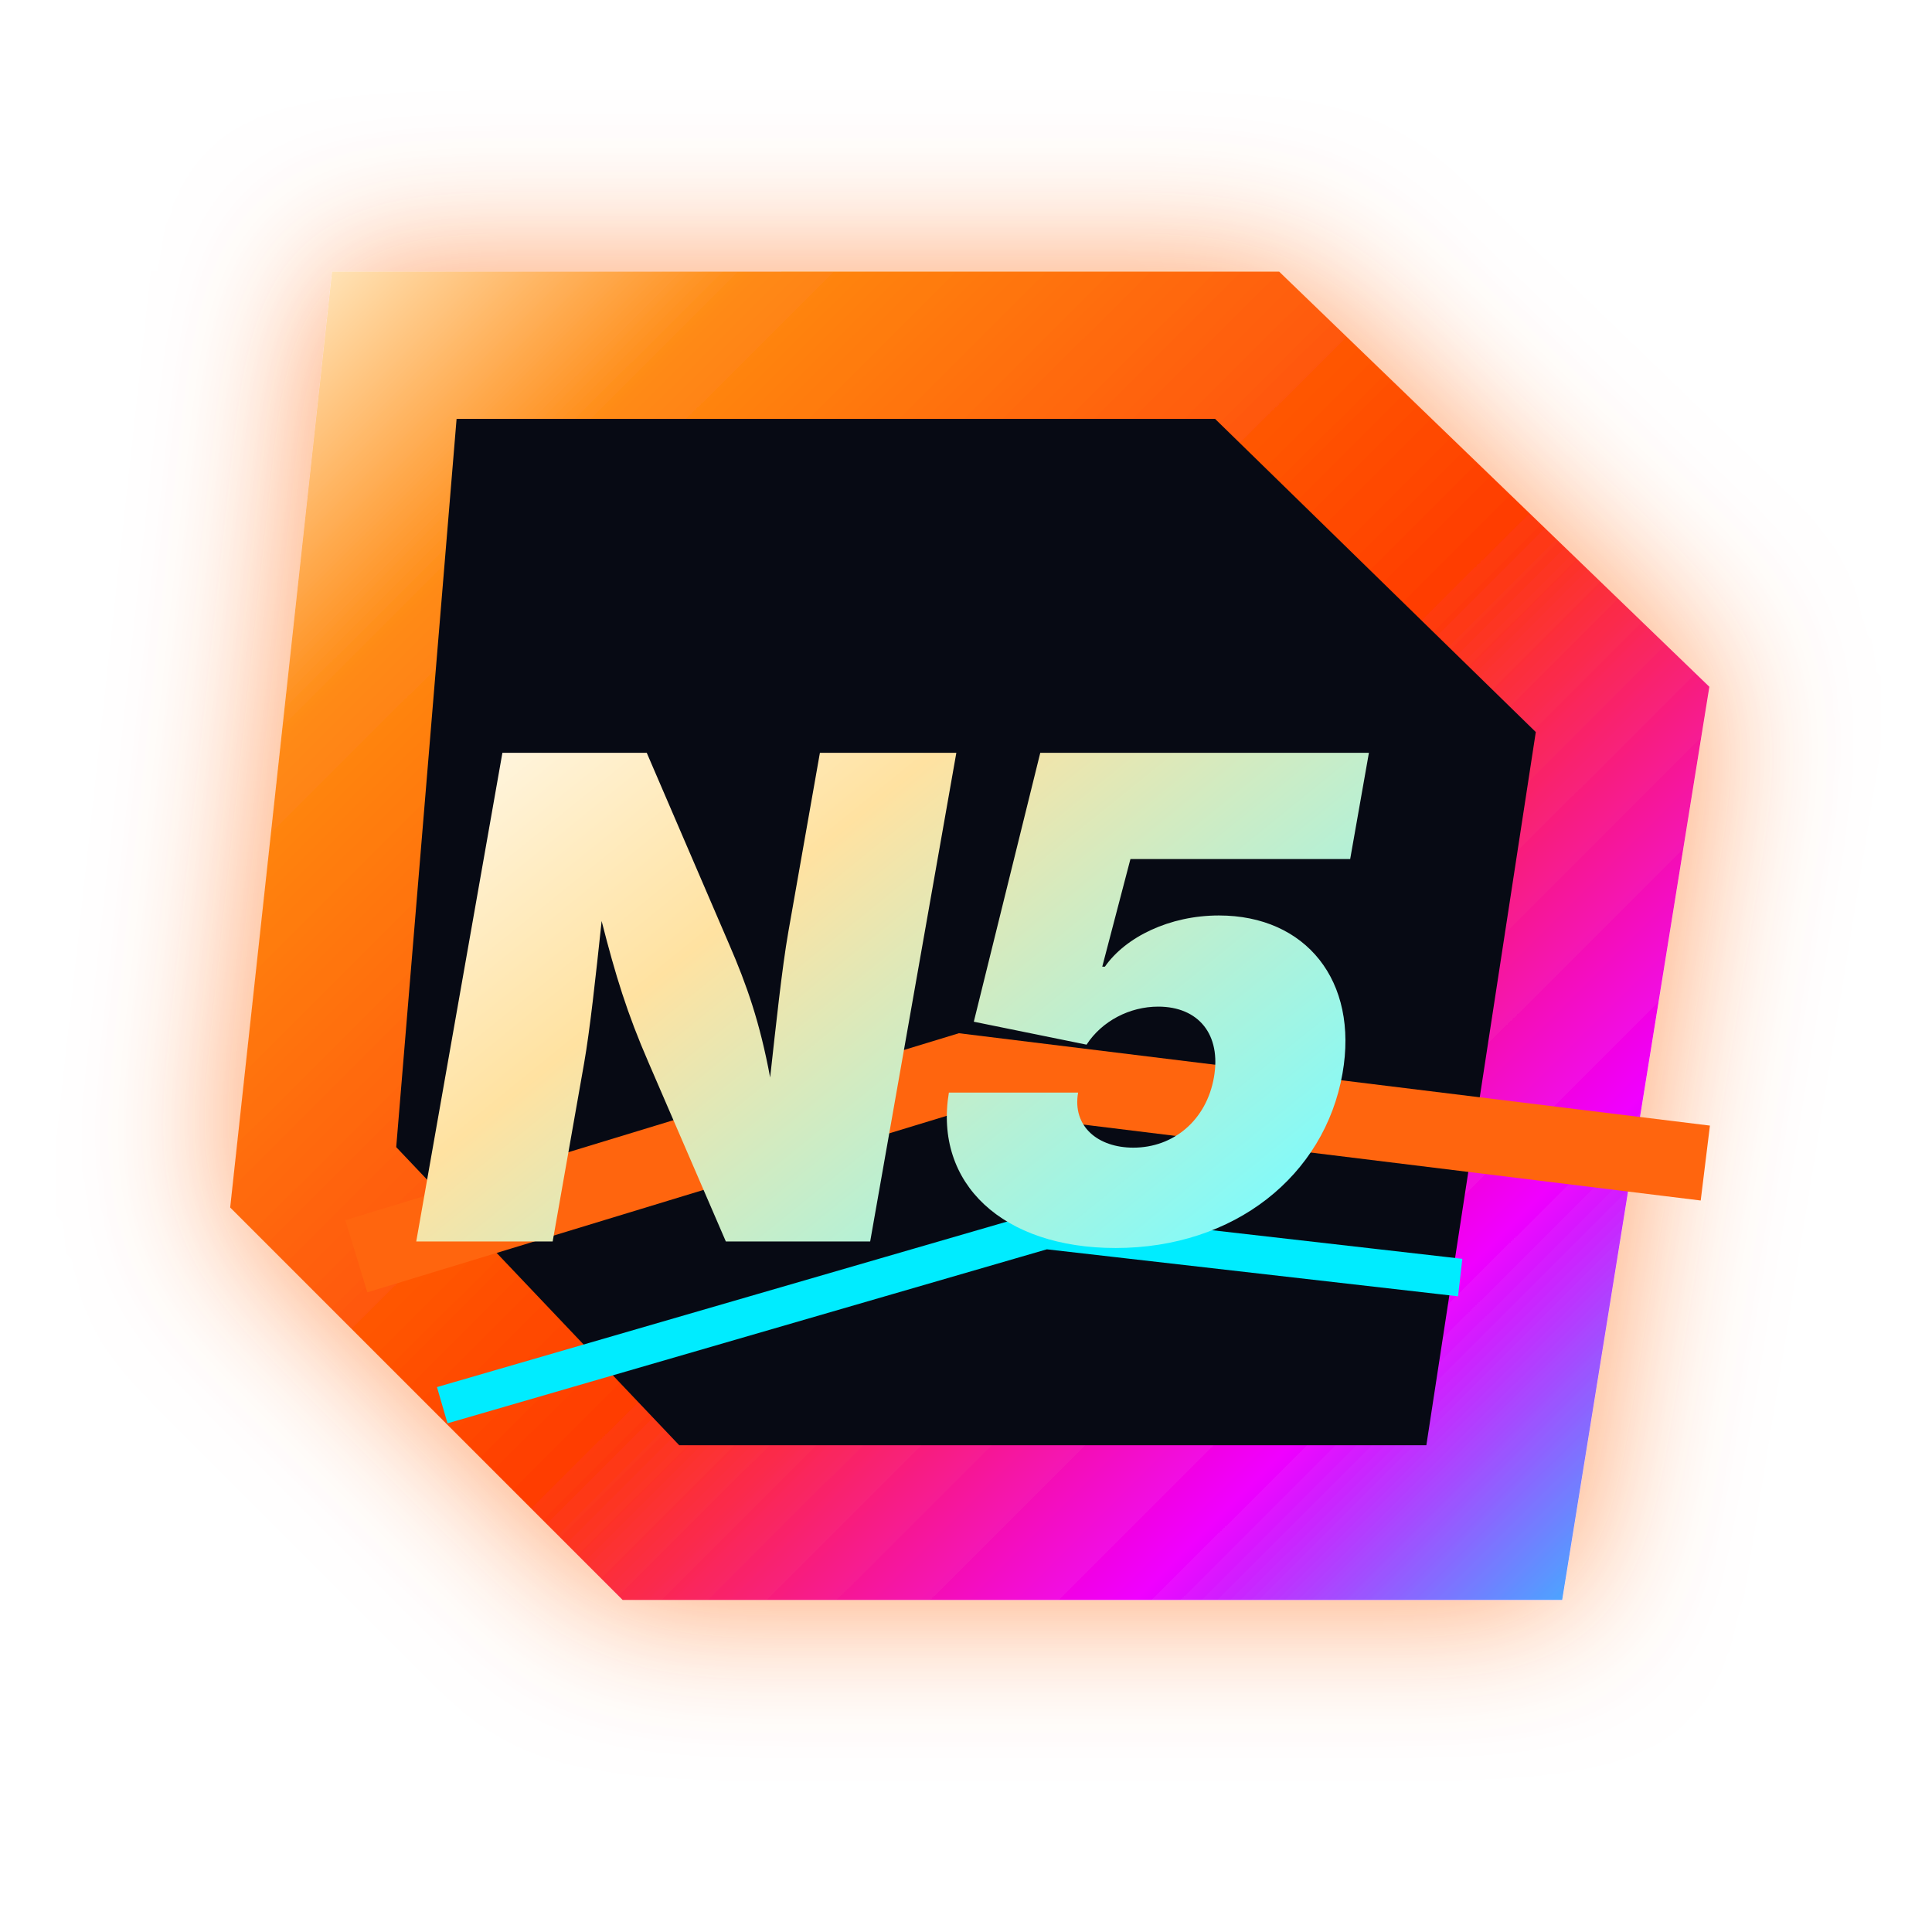
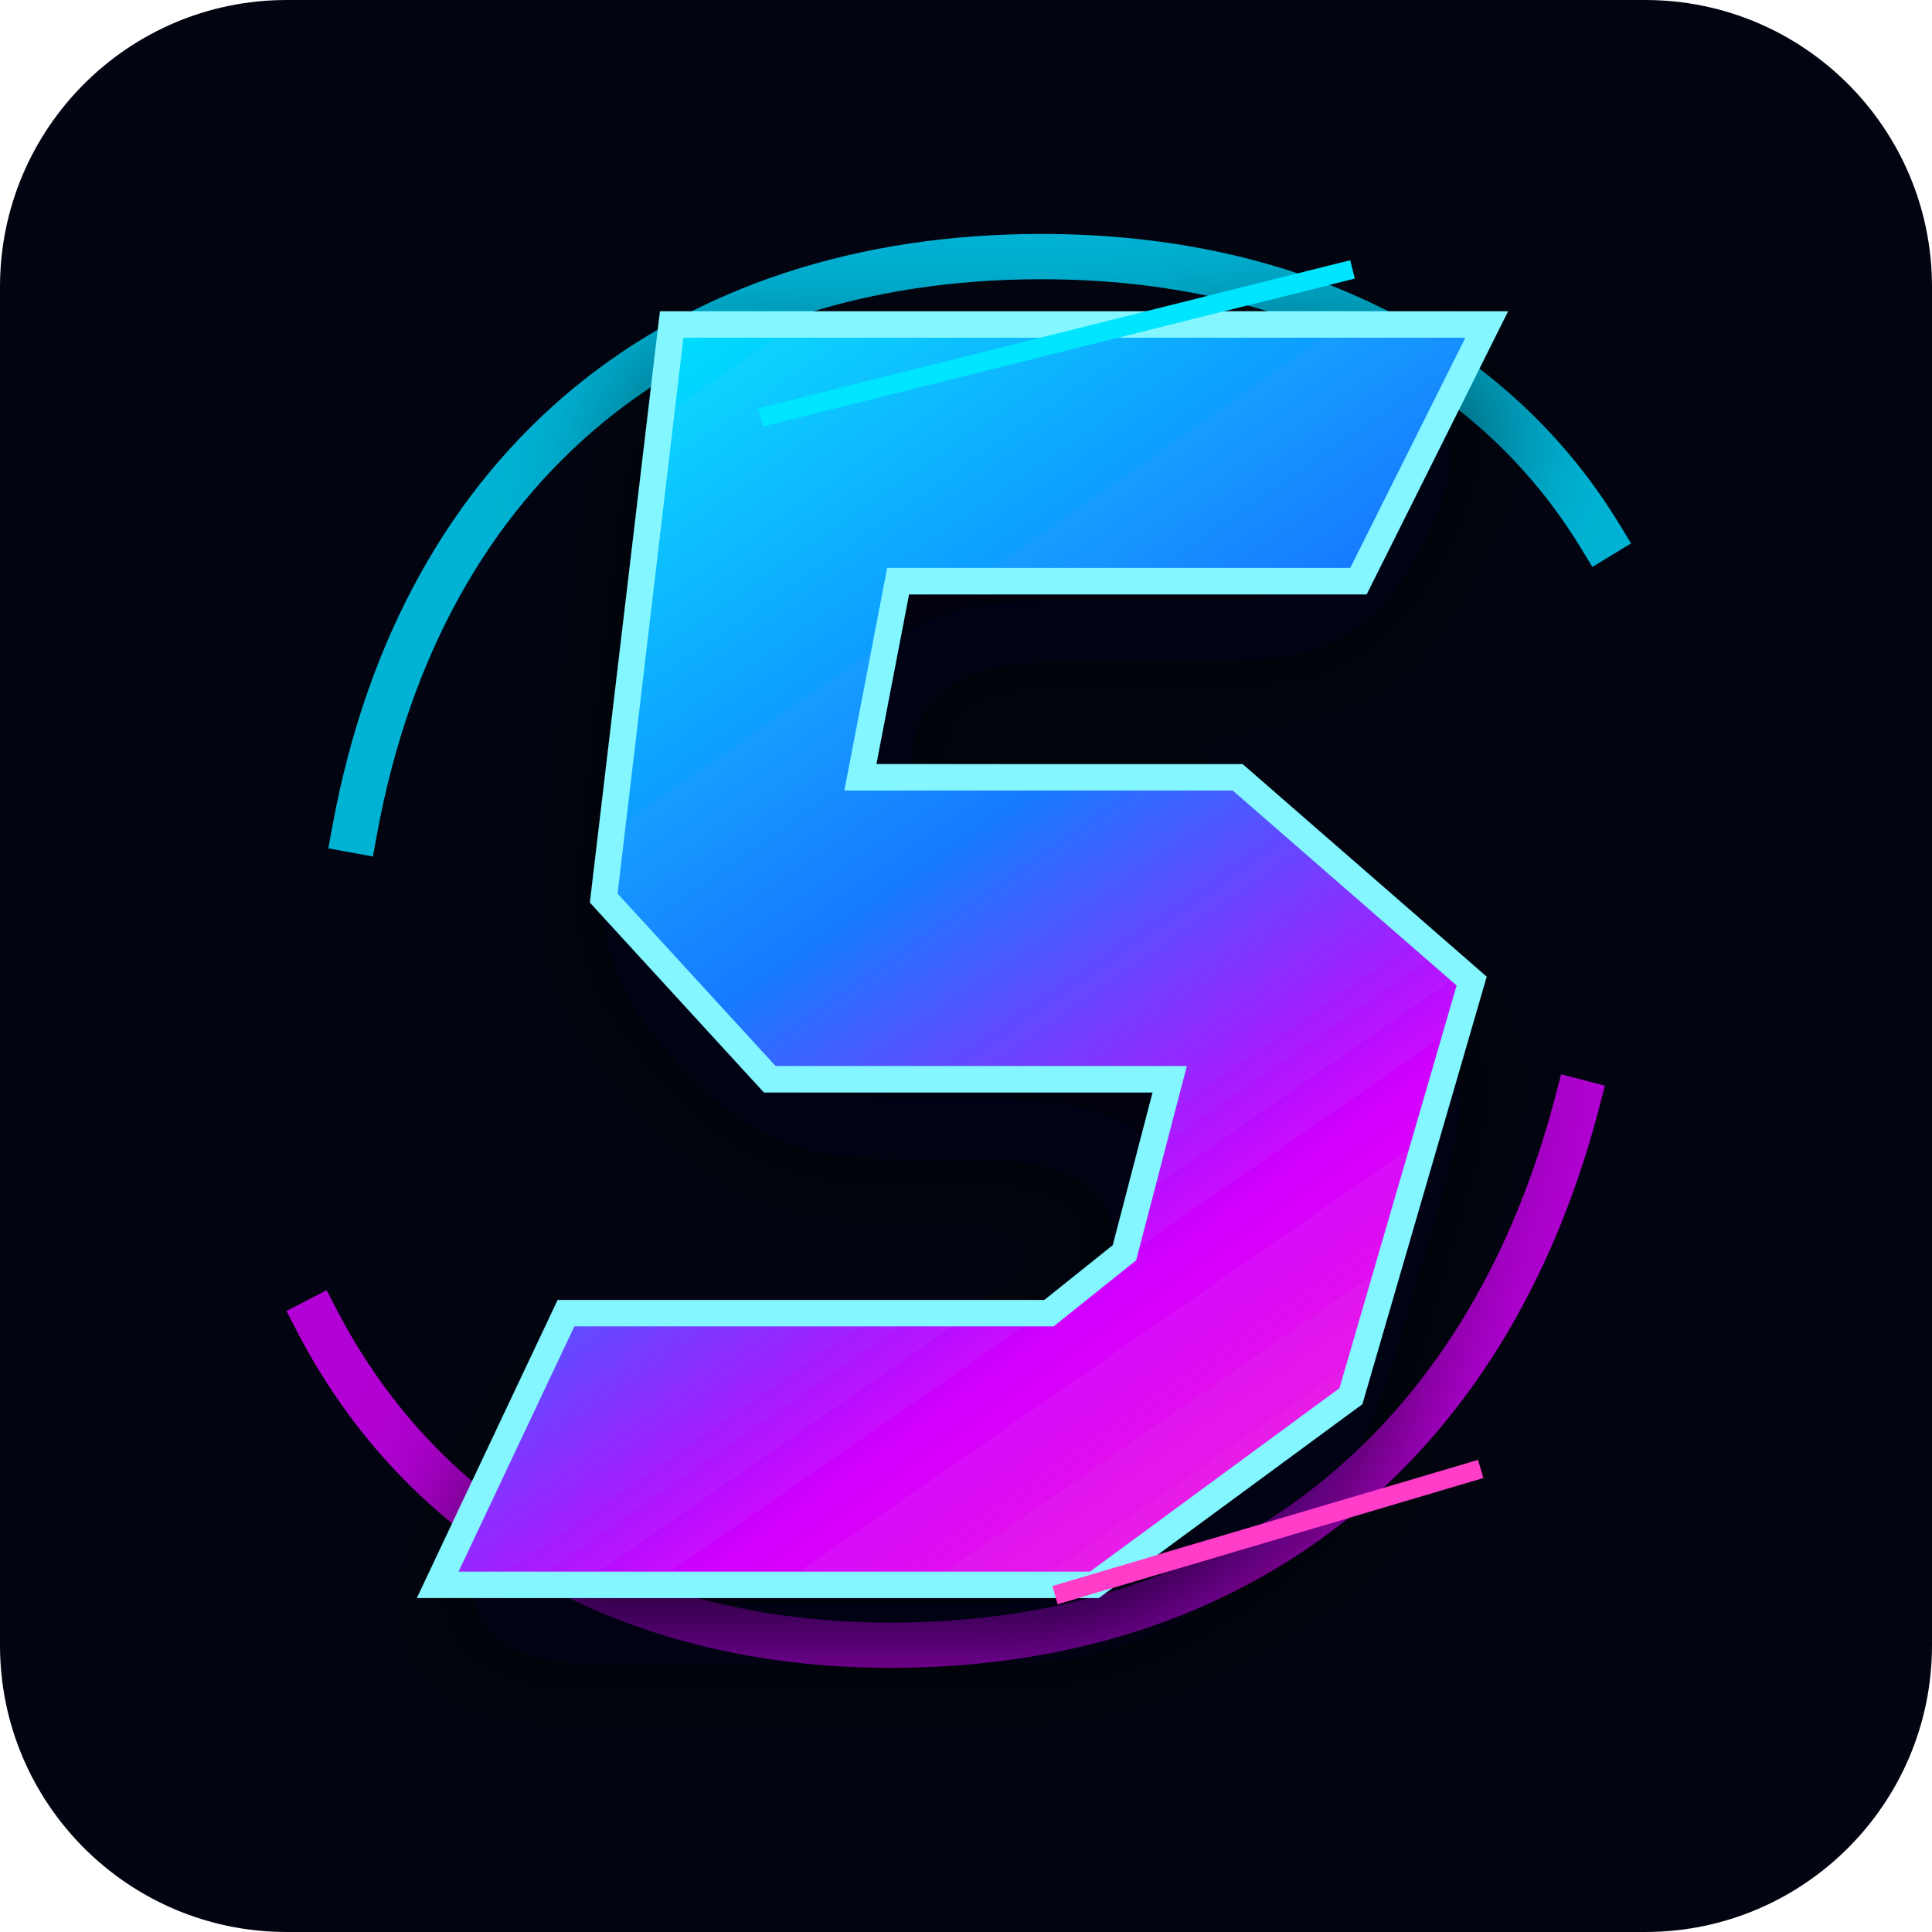
<svg xmlns="http://www.w3.org/2000/svg" width="512" height="512" viewBox="0 0 512 512" fill="none">
  <defs>
-     <linearGradient id="ring" x1="70" y1="66" x2="447" y2="444" gradientUnits="userSpaceOnUse">
-       <stop stop-color="#FFF5D8" />
-       <stop offset="0.18" stop-color="#FF8A13" />
-       <stop offset="0.53" stop-color="#FF3D00" />
-       <stop offset="0.78" stop-color="#F000FF" />
-       <stop offset="1" stop-color="#00F0FF" />
-     </linearGradient>
-     <linearGradient id="letters" x1="150" y1="152" x2="356" y2="370" gradientUnits="userSpaceOnUse">
-       <stop stop-color="#FFFFFF" />
-       <stop offset="0.42" stop-color="#FFE2A1" />
-       <stop offset="1" stop-color="#7AFCFF" />
+     <linearGradient id="five" x1="136" y1="78" x2="380" y2="430" gradientUnits="userSpaceOnUse">
+       <stop stop-color="#00F2FF" />
+       <stop offset="0.44" stop-color="#1979FF" />
+       <stop offset="0.72" stop-color="#D300FF" />
+       <stop offset="1" stop-color="#FF3CC9" />
    </linearGradient>
    <filter id="glow" x="-28%" y="-28%" width="156%" height="156%" color-interpolation-filters="sRGB">
-       <feDropShadow dx="0" dy="22" stdDeviation="18" flood-color="#02030A" flood-opacity="0.72" />
-       <feDropShadow dx="0" dy="0" stdDeviation="20" flood-color="#FF5E00" flood-opacity="0.62" />
+       <feDropShadow dx="0" dy="0" stdDeviation="15" flood-color="#00D8FF" flood-opacity="0.62" />
+       <feDropShadow dx="0" dy="0" stdDeviation="18" flood-color="#D900FF" flood-opacity="0.52" />
+       <feDropShadow dx="0" dy="18" stdDeviation="18" flood-color="#00030B" flood-opacity="0.82" />
    </filter>
  </defs>
-   <path d="M88 72H339L453 182L414 424H165L61 320L88 72Z" fill="url(#ring)" filter="url(#glow)" />
-   <path d="M121 111H322L407 194L378 383H180L105 304L121 111Z" fill="#070A14" />
-   <path d="M104 330L255 284L442 307" stroke="#FF650E" stroke-width="20" stroke-linecap="square" />
-   <path d="M122 371L277 326L382 338" stroke="#00ECFF" stroke-width="10" stroke-linecap="square" />
-   <g transform="skewX(-10)">
-     <text x="286" y="329" text-anchor="middle" font-family="Arial Black, Inter, Arial, sans-serif" font-size="178" font-weight="900" fill="url(#letters)">N5</text>
+   <rect width="512" height="512" rx="76" fill="#020511" />
+   <path d="M94 220C112 122 181 68 276 68C344 68 396 96 424 142" stroke="#00D8FF" stroke-width="12" stroke-linecap="square" opacity="0.82" />
+   <path d="M418 292C394 384 328 436 236 436C166 436 112 404 84 350" stroke="#D900FF" stroke-width="12" stroke-linecap="square" opacity="0.82" />
+   <g filter="url(#glow)">
+     <path d="M178 86H394L360 154H238L228 206H328L390 260L358 370L290 420H116L150 348H278L298 332L310 286H204L160 238L178 86Z" fill="url(#five)" stroke="#84F6FF" stroke-width="7" />
+     <path d="M204 110L356 72" stroke="#00E5FF" stroke-width="5" stroke-linecap="square" />
+     <path d="M282 422L390 390" stroke="#FF3CC9" stroke-width="5" stroke-linecap="square" />
  </g>
</svg>
